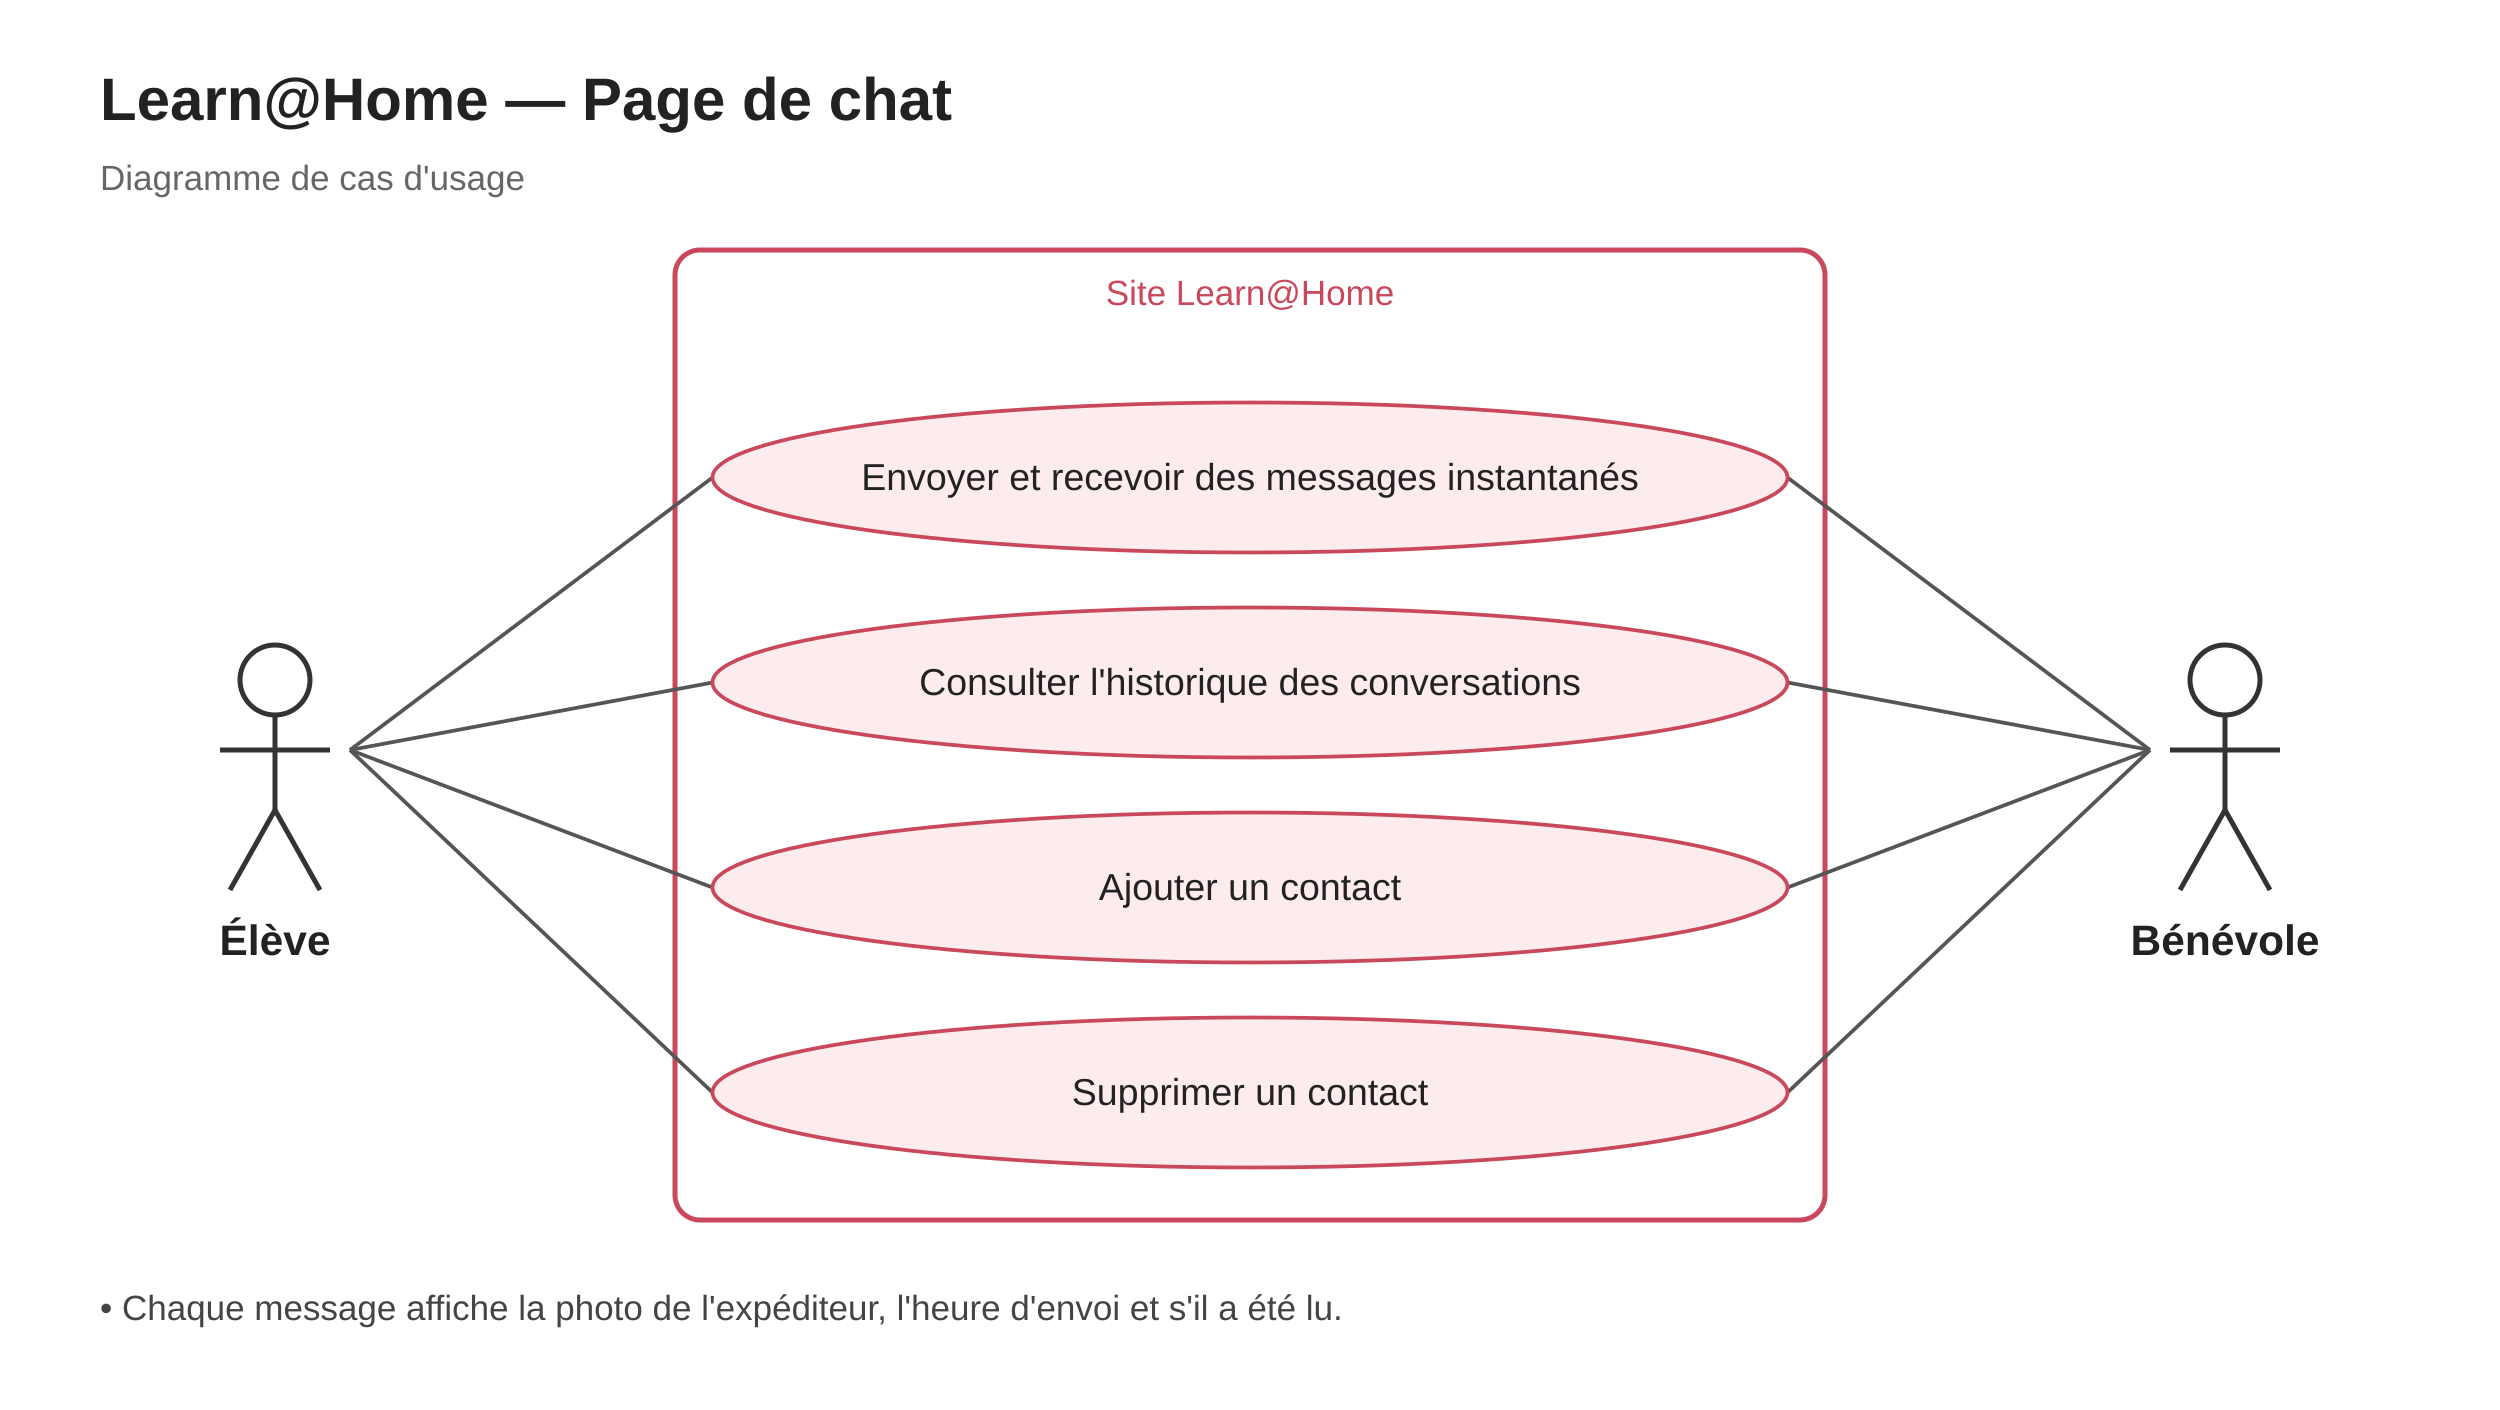
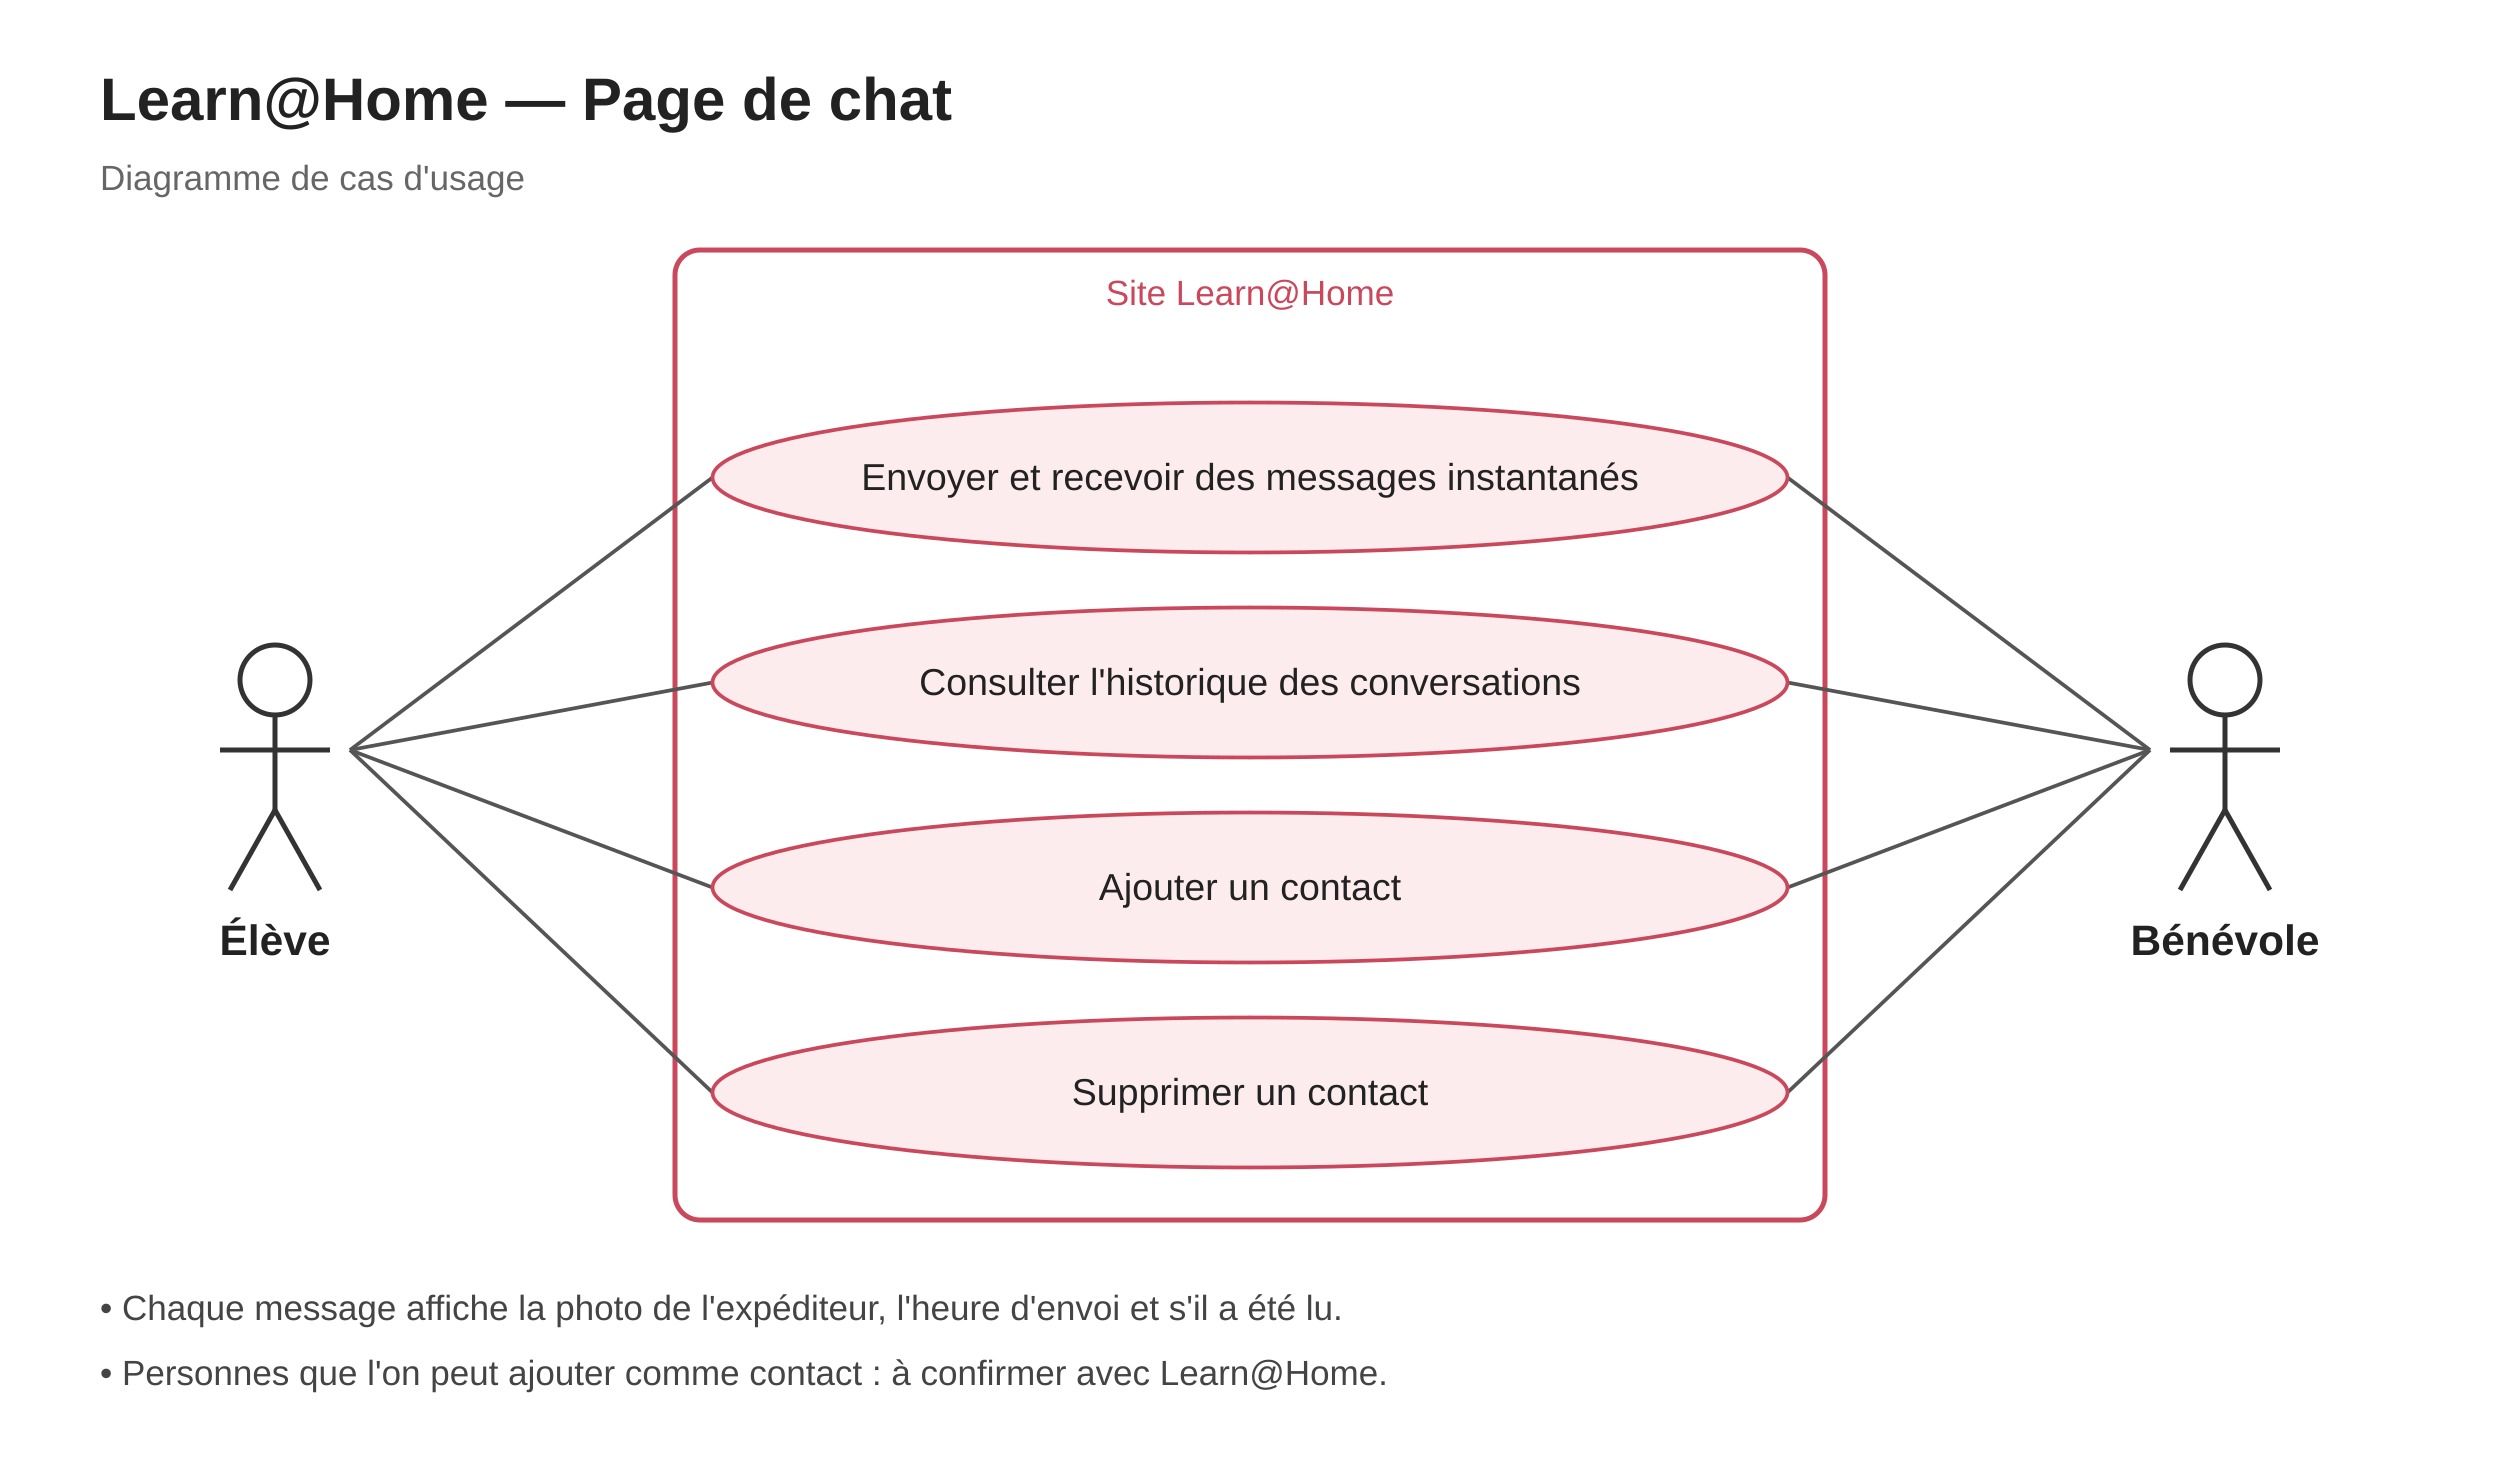
- <svg xmlns="http://www.w3.org/2000/svg" width="1000" height="564" viewBox="0 0 1000 564" font-family="Arial, Helvetica, sans-serif" fill="#222">
-   <rect width="1000" height="564" fill="#fff" />
+ <svg xmlns="http://www.w3.org/2000/svg" width="1000" height="590" viewBox="0 0 1000 590" font-family="Arial, Helvetica, sans-serif" fill="#222">
+   <rect width="1000" height="590" fill="#fff" />
  <text x="40" y="48" font-size="24" font-weight="bold">Learn@Home — Page de chat</text>
  <text x="40" y="76" font-size="14" fill="#666">Diagramme de cas d'usage</text>
  <rect x="270" y="100" width="460" height="388" rx="10" fill="none" stroke="#C9485B" stroke-width="2" />
  <text x="500" y="122" text-anchor="middle" font-size="14" fill="#C9485B">Site Learn@Home</text>
  <line x1="140" y1="300.0" x2="285" y2="191.0" stroke="#555" stroke-width="1.5" />
  <line x1="860" y1="300.0" x2="715" y2="191.0" stroke="#555" stroke-width="1.5" />
  <ellipse cx="500" cy="191.0" rx="215" ry="30" fill="#FDECEE" stroke="#C9485B" stroke-width="1.5" />
  <text x="500" y="196.0" text-anchor="middle" font-size="15">Envoyer et recevoir des messages instantanés</text>
  <line x1="140" y1="300.0" x2="285" y2="273.0" stroke="#555" stroke-width="1.5" />
  <line x1="860" y1="300.0" x2="715" y2="273.0" stroke="#555" stroke-width="1.5" />
  <ellipse cx="500" cy="273.0" rx="215" ry="30" fill="#FDECEE" stroke="#C9485B" stroke-width="1.5" />
  <text x="500" y="278.0" text-anchor="middle" font-size="15">Consulter l'historique des conversations</text>
  <line x1="140" y1="300.0" x2="285" y2="355.0" stroke="#555" stroke-width="1.5" />
  <line x1="860" y1="300.0" x2="715" y2="355.0" stroke="#555" stroke-width="1.5" />
  <ellipse cx="500" cy="355.0" rx="215" ry="30" fill="#FDECEE" stroke="#C9485B" stroke-width="1.5" />
  <text x="500" y="360.0" text-anchor="middle" font-size="15">Ajouter un contact</text>
  <line x1="140" y1="300.0" x2="285" y2="437.0" stroke="#555" stroke-width="1.5" />
  <line x1="860" y1="300.0" x2="715" y2="437.0" stroke="#555" stroke-width="1.5" />
  <ellipse cx="500" cy="437.0" rx="215" ry="30" fill="#FDECEE" stroke="#C9485B" stroke-width="1.5" />
  <text x="500" y="442.0" text-anchor="middle" font-size="15">Supprimer un contact</text>
  <g stroke="#333" stroke-width="2" fill="none">
    <circle cx="110" cy="272.0" r="14" fill="#fff" />
    <line x1="110" y1="286.0" x2="110" y2="324.0" />
    <line x1="88" y1="300.0" x2="132" y2="300.0" />
    <line x1="110" y1="324.0" x2="92" y2="356.0" />
    <line x1="110" y1="324.0" x2="128" y2="356.0" />
  </g>
  <text x="110" y="382.0" text-anchor="middle" font-size="17" font-weight="bold">Élève</text>
  <g stroke="#333" stroke-width="2" fill="none">
    <circle cx="890" cy="272.0" r="14" fill="#fff" />
    <line x1="890" y1="286.0" x2="890" y2="324.0" />
    <line x1="868" y1="300.0" x2="912" y2="300.0" />
    <line x1="890" y1="324.0" x2="872" y2="356.0" />
    <line x1="890" y1="324.0" x2="908" y2="356.0" />
  </g>
  <text x="890" y="382.0" text-anchor="middle" font-size="17" font-weight="bold">Bénévole</text>
  <text x="40" y="528" font-size="14" fill="#444">• Chaque message affiche la photo de l'expéditeur, l'heure d'envoi et s'il a été lu.</text>
+   <text x="40" y="554" font-size="14" fill="#444">• Personnes que l'on peut ajouter comme contact : à confirmer avec Learn@Home.</text>
</svg>
